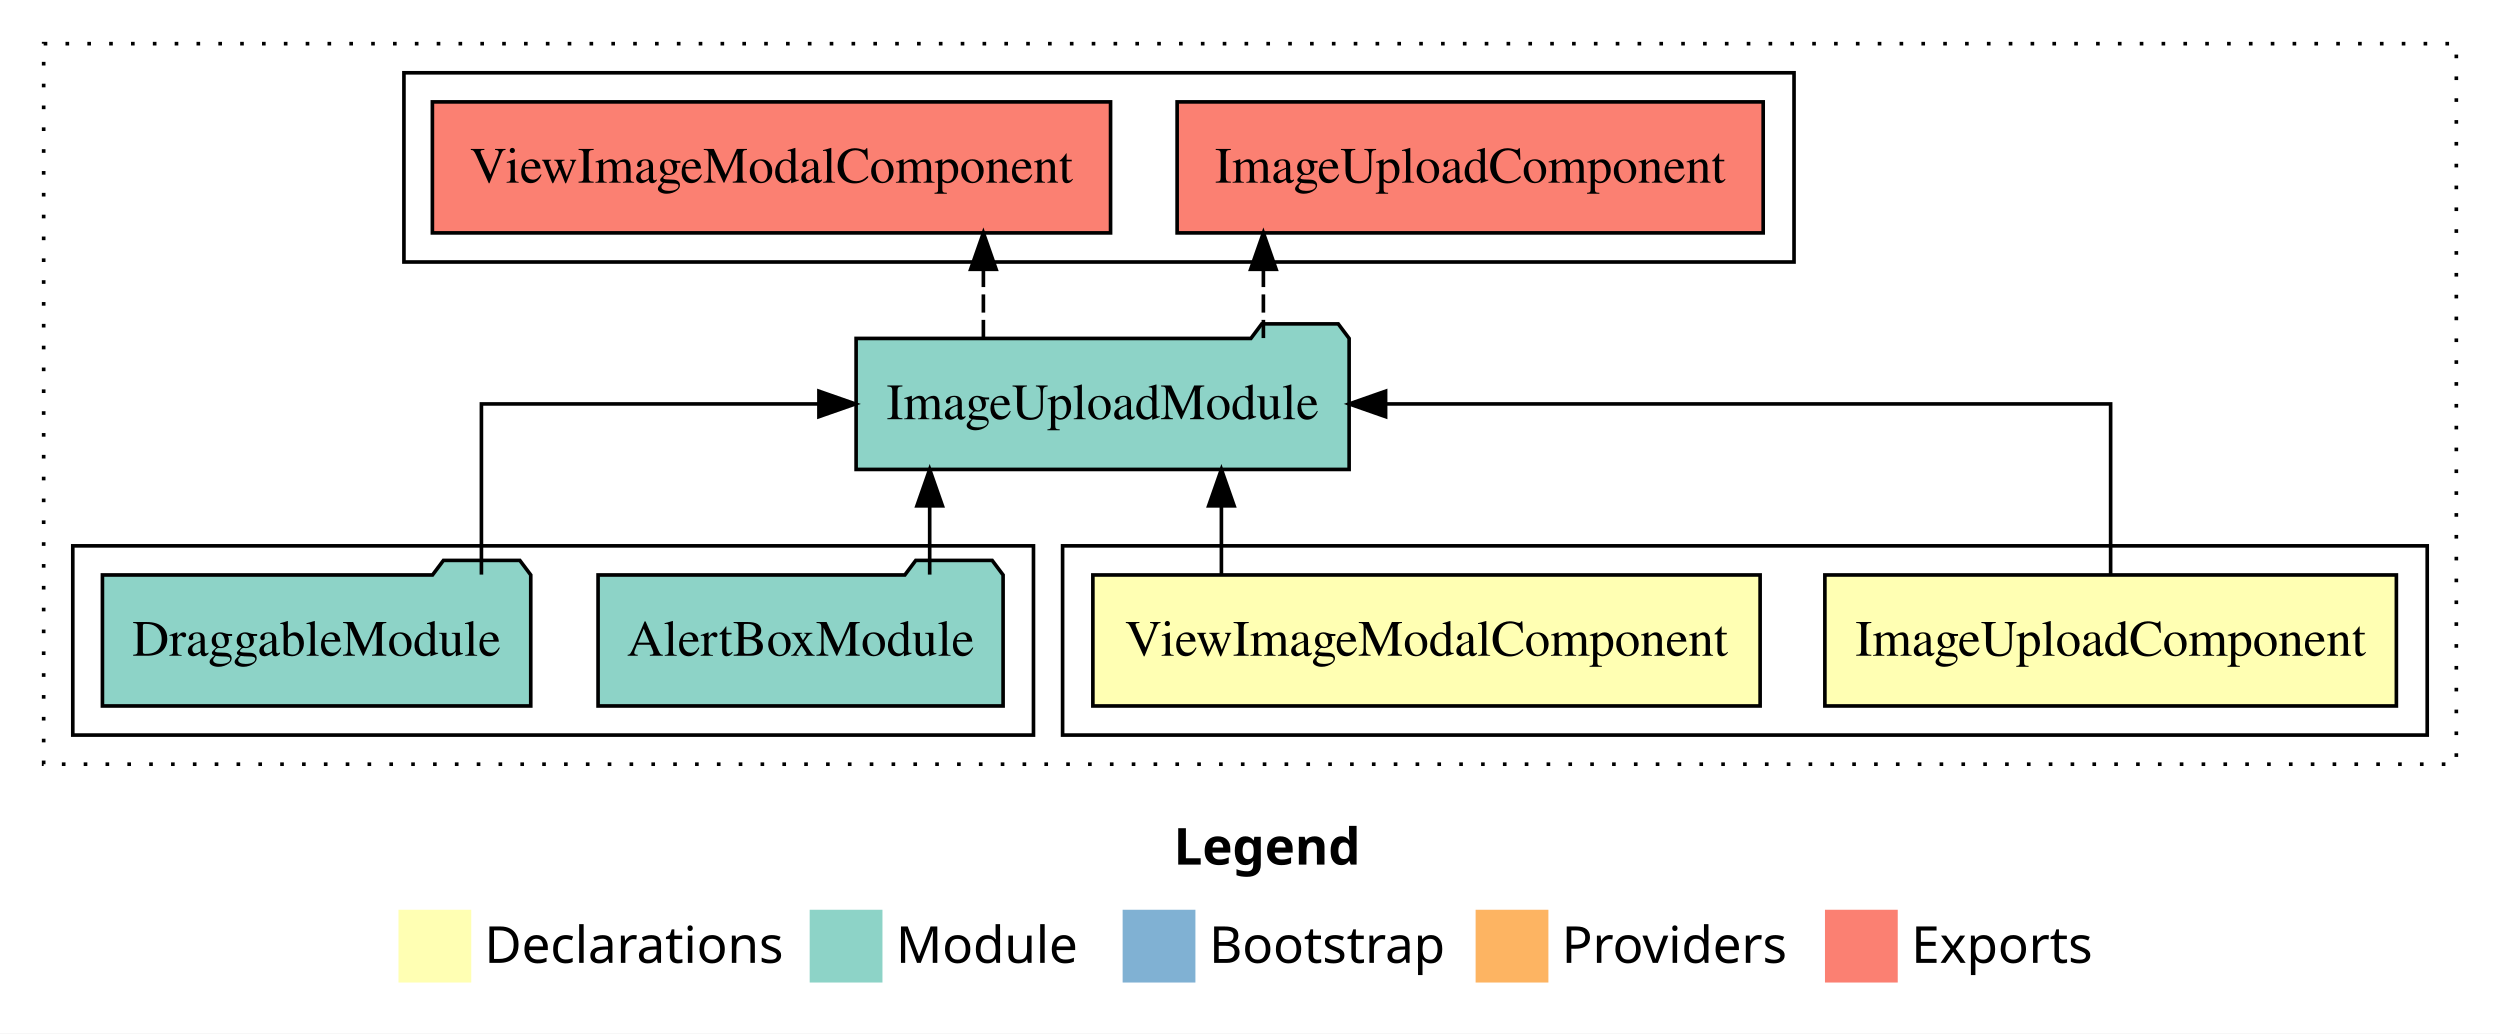
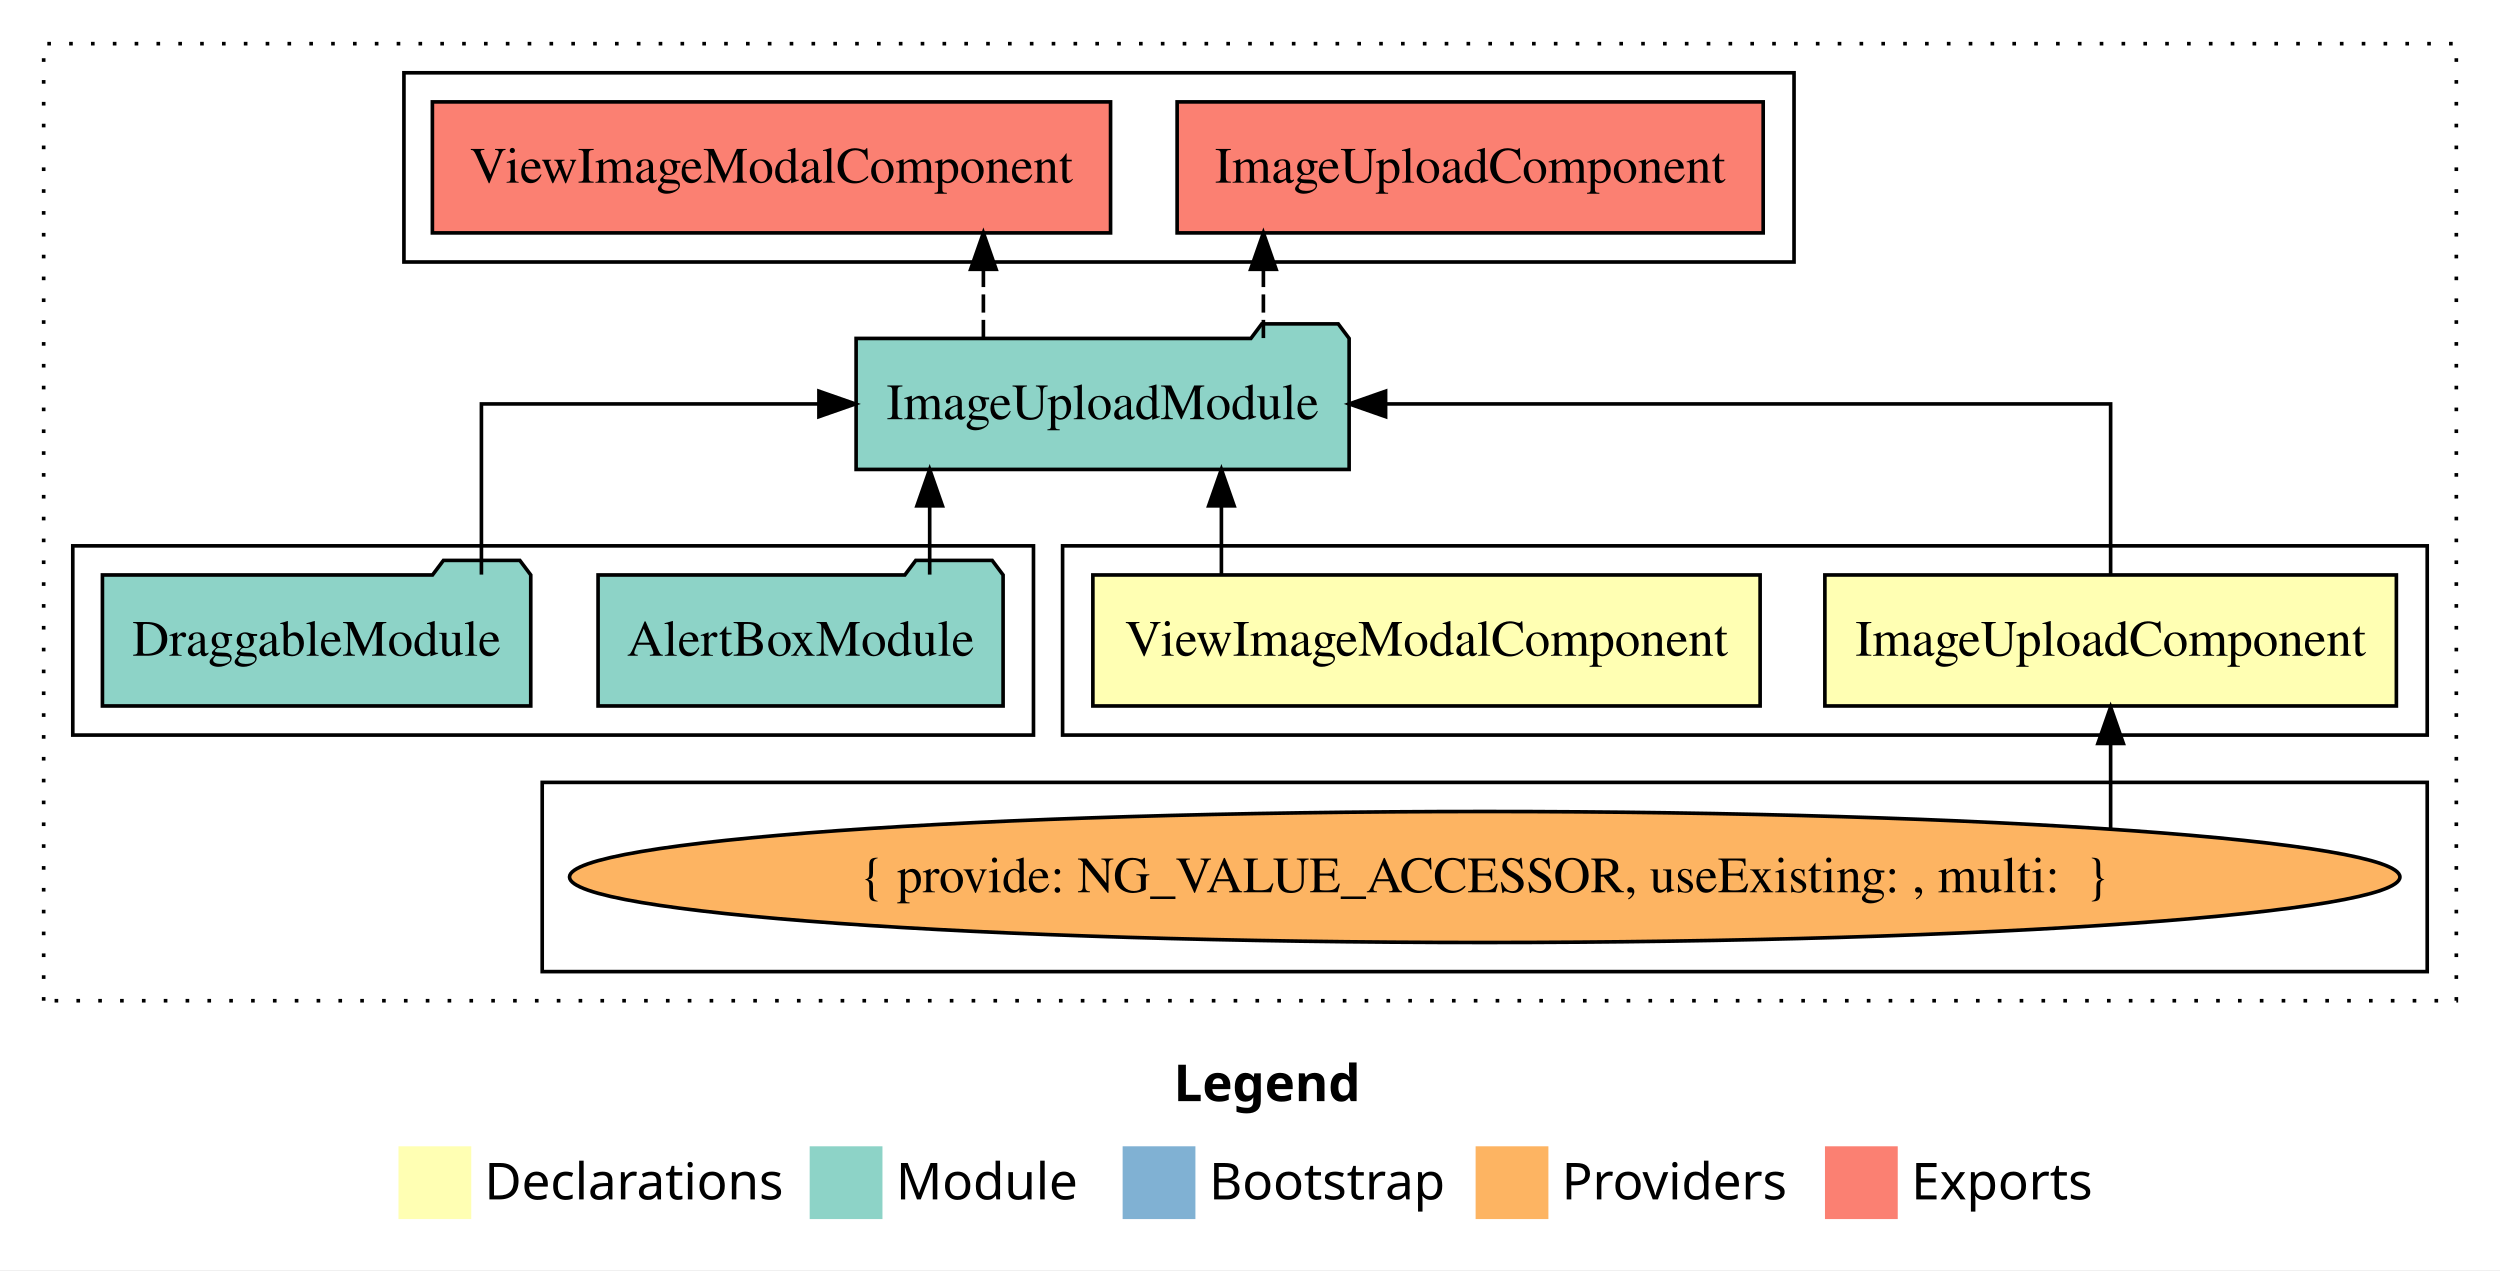
- <svg xmlns="http://www.w3.org/2000/svg" width="687pt" height="284pt" viewBox="0.00 0.00 687.00 284.00">
-   <g id="graph0" class="graph" transform="scale(1 1) rotate(0) translate(4 280)">
-     <polygon fill="#ffffff" stroke="transparent" points="-4,4 -4,-280 683,-280 683,4 -4,4" />
+ <svg xmlns="http://www.w3.org/2000/svg" width="687pt" height="349pt" viewBox="0.00 0.00 687.00 349.00">
+   <g id="graph0" class="graph" transform="scale(1 1) rotate(0) translate(4 345)">
+     <polygon fill="#ffffff" stroke="transparent" points="-4,4 -4,-345 683,-345 683,4 -4,4" />
    <text text-anchor="start" x="318.509" y="-42.4" font-family="sans-serif" font-weight="bold" font-size="14.00" fill="#000000">Legend</text>
    <polygon fill="#ffffb3" stroke="transparent" points="105.5,-10 105.5,-30 125.5,-30 125.5,-10 105.5,-10" />
    <text text-anchor="start" x="129.129" y="-15.4" font-family="sans-serif" font-size="14.00" fill="#000000">  Declarations</text>
    <polygon fill="#8dd3c7" stroke="transparent" points="218.5,-10 218.5,-30 238.5,-30 238.5,-10 218.5,-10" />
    <text text-anchor="start" x="242.225" y="-15.4" font-family="sans-serif" font-size="14.00" fill="#000000">  Module</text>
    <polygon fill="#80b1d3" stroke="transparent" points="304.5,-10 304.5,-30 324.5,-30 324.5,-10 304.5,-10" />
    <text text-anchor="start" x="328.281" y="-15.4" font-family="sans-serif" font-size="14.00" fill="#000000">  Bootstrap</text>
    <polygon fill="#fdb462" stroke="transparent" points="401.5,-10 401.5,-30 421.5,-30 421.5,-10 401.5,-10" />
    <text text-anchor="start" x="425.173" y="-15.4" font-family="sans-serif" font-size="14.00" fill="#000000">  Providers</text>
    <polygon fill="#fb8072" stroke="transparent" points="497.5,-10 497.5,-30 517.5,-30 517.5,-10 497.5,-10" />
    <text text-anchor="start" x="521.226" y="-15.4" font-family="sans-serif" font-size="14.00" fill="#000000">  Exports</text>
    <g id="clust1" class="cluster">
-       <polygon fill="none" stroke="#000000" stroke-dasharray="1,5" points="8,-70 8,-268 671,-268 671,-70 8,-70" />
+       <polygon fill="none" stroke="#000000" stroke-dasharray="1,5" points="8,-70 8,-333 671,-333 671,-70 8,-70" />
    </g>
    <g id="clust2" class="cluster">
-       <polygon fill="none" stroke="#000000" points="288,-78 288,-130 663,-130 663,-78 288,-78" />
+       <polygon fill="none" stroke="#000000" points="288,-143 288,-195 663,-195 663,-143 288,-143" />
+     </g>
+     <g id="clust3" class="cluster">
+       <polygon fill="none" stroke="#000000" points="145,-78 145,-130 663,-130 663,-78 145,-78" />
    </g>
    <g id="clust5" class="cluster">
-       <polygon fill="none" stroke="#000000" points="16,-78 16,-130 280,-130 280,-78 16,-78" />
+       <polygon fill="none" stroke="#000000" points="16,-143 16,-195 280,-195 280,-143 16,-143" />
    </g>
    <g id="clust6" class="cluster">
-       <polygon fill="none" stroke="#000000" points="107,-208 107,-260 489,-260 489,-208 107,-208" />
+       <polygon fill="none" stroke="#000000" points="107,-273 107,-325 489,-325 489,-273 107,-273" />
    </g>
    <g id="node1" class="node">
-       <polygon fill="#ffffb3" stroke="#000000" points="654.525,-122 497.475,-122 497.475,-86 654.525,-86 654.525,-122" />
-       <text text-anchor="middle" x="576" y="-99.8" font-family="Times,serif" font-size="14.00" fill="#000000">ImageUploadComponent</text>
+       <polygon fill="#ffffb3" stroke="#000000" points="654.525,-187 497.475,-187 497.475,-151 654.525,-151 654.525,-187" />
+       <text text-anchor="middle" x="576" y="-164.8" font-family="Times,serif" font-size="14.00" fill="#000000">ImageUploadComponent</text>
    </g>
    <g id="node3" class="node">
-       <polygon fill="#8dd3c7" stroke="#000000" points="366.742,-187 363.742,-191 342.742,-191 339.742,-187 231.258,-187 231.258,-151 366.742,-151 366.742,-187" />
-       <text text-anchor="middle" x="299" y="-164.8" font-family="Times,serif" font-size="14.00" fill="#000000">ImageUploadModule</text>
+       <polygon fill="#8dd3c7" stroke="#000000" points="366.742,-252 363.742,-256 342.742,-256 339.742,-252 231.258,-252 231.258,-216 366.742,-216 366.742,-252" />
+       <text text-anchor="middle" x="299" y="-229.8" font-family="Times,serif" font-size="14.00" fill="#000000">ImageUploadModule</text>
    </g>
    <g id="edge1" class="edge">
-       <path fill="none" stroke="#000000" d="M576,-122.106C576,-141.339 576,-169 576,-169 576,-169 376.762,-169 376.762,-169" />
-       <polygon fill="#000000" stroke="#000000" points="376.762,-165.5 366.762,-169 376.762,-172.5 376.762,-165.5" />
+       <path fill="none" stroke="#000000" d="M576,-187.106C576,-206.339 576,-234 576,-234 576,-234 376.762,-234 376.762,-234" />
+       <polygon fill="#000000" stroke="#000000" points="376.762,-230.5 366.762,-234 376.762,-237.5 376.762,-230.5" />
    </g>
    <g id="node2" class="node">
-       <polygon fill="#ffffb3" stroke="#000000" points="479.681,-122 296.319,-122 296.319,-86 479.681,-86 479.681,-122" />
-       <text text-anchor="middle" x="388" y="-99.8" font-family="Times,serif" font-size="14.00" fill="#000000">ViewImageModalComponent</text>
+       <polygon fill="#ffffb3" stroke="#000000" points="479.681,-187 296.319,-187 296.319,-151 479.681,-151 479.681,-187" />
+       <text text-anchor="middle" x="388" y="-164.8" font-family="Times,serif" font-size="14.00" fill="#000000">ViewImageModalComponent</text>
+     </g>
+     <g id="edge3" class="edge">
+       <path fill="none" stroke="#000000" d="M331.64,-187.106C331.64,-187.106 331.64,-205.991 331.64,-205.991" />
+       <polygon fill="#000000" stroke="#000000" points="328.14,-205.991 331.64,-215.991 335.14,-205.991 328.14,-205.991" />
+     </g>
+     <g id="node7" class="node">
+       <polygon fill="#fb8072" stroke="#000000" points="480.525,-317 319.475,-317 319.475,-281 480.525,-281 480.525,-317" />
+       <text text-anchor="middle" x="400" y="-294.8" font-family="Times,serif" font-size="14.00" fill="#000000">ImageUploadComponent </text>
+     </g>
+     <g id="edge6" class="edge">
+       <path fill="none" stroke="#000000" stroke-dasharray="5,2" d="M343.179,-252.106C343.179,-252.106 343.179,-270.991 343.179,-270.991" />
+       <polygon fill="#000000" stroke="#000000" points="339.679,-270.991 343.179,-280.991 346.679,-270.991 339.679,-270.991" />
+     </g>
+     <g id="node8" class="node">
+       <polygon fill="#fb8072" stroke="#000000" points="301.181,-317 114.819,-317 114.819,-281 301.181,-281 301.181,-317" />
+       <text text-anchor="middle" x="208" y="-294.8" font-family="Times,serif" font-size="14.00" fill="#000000">ViewImageModalComponent </text>
+     </g>
+     <g id="edge7" class="edge">
+       <path fill="none" stroke="#000000" stroke-dasharray="5,2" d="M266.235,-252.106C266.235,-252.106 266.235,-270.991 266.235,-270.991" />
+       <polygon fill="#000000" stroke="#000000" points="262.735,-270.991 266.235,-280.991 269.735,-270.991 262.735,-270.991" />
+     </g>
+     <g id="node4" class="node">
+       <ellipse fill="#fdb462" stroke="#000000" cx="404" cy="-104" rx="251.499" ry="18" />
+       <text text-anchor="middle" x="404" y="-99.8" font-family="Times,serif" font-size="14.00" fill="#000000">{ provide: NG_VALUE_ACCESSOR, useExisting: , multi:  }</text>
    </g>
    <g id="edge2" class="edge">
-       <path fill="none" stroke="#000000" d="M331.64,-122.106C331.64,-122.106 331.64,-140.991 331.64,-140.991" />
-       <polygon fill="#000000" stroke="#000000" points="328.14,-140.991 331.64,-150.991 335.14,-140.991 328.14,-140.991" />
+       <path fill="none" stroke="#000000" d="M576,-117.154C576,-117.154 576,-140.694 576,-140.694" />
+       <polygon fill="#000000" stroke="#000000" points="572.5,-140.694 576,-150.694 579.5,-140.694 572.5,-140.694" />
+     </g>
+     <g id="node5" class="node">
+       <polygon fill="#8dd3c7" stroke="#000000" points="271.65,-187 268.65,-191 247.65,-191 244.65,-187 160.35,-187 160.35,-151 271.65,-151 271.65,-187" />
+       <text text-anchor="middle" x="216" y="-164.8" font-family="Times,serif" font-size="14.00" fill="#000000">AlertBoxModule</text>
+     </g>
+     <g id="edge4" class="edge">
+       <path fill="none" stroke="#000000" d="M251.477,-187.106C251.477,-187.106 251.477,-205.991 251.477,-205.991" />
+       <polygon fill="#000000" stroke="#000000" points="247.977,-205.991 251.477,-215.991 254.977,-205.991 247.977,-205.991" />
    </g>
    <g id="node6" class="node">
-       <polygon fill="#fb8072" stroke="#000000" points="480.525,-252 319.475,-252 319.475,-216 480.525,-216 480.525,-252" />
-       <text text-anchor="middle" x="400" y="-229.8" font-family="Times,serif" font-size="14.00" fill="#000000">ImageUploadComponent </text>
+       <polygon fill="#8dd3c7" stroke="#000000" points="141.851,-187 138.851,-191 117.852,-191 114.852,-187 24.148,-187 24.148,-151 141.851,-151 141.851,-187" />
+       <text text-anchor="middle" x="83" y="-164.8" font-family="Times,serif" font-size="14.00" fill="#000000">DraggableModule</text>
    </g>
    <g id="edge5" class="edge">
-       <path fill="none" stroke="#000000" stroke-dasharray="5,2" d="M343.179,-187.106C343.179,-187.106 343.179,-205.991 343.179,-205.991" />
-       <polygon fill="#000000" stroke="#000000" points="339.679,-205.991 343.179,-215.991 346.679,-205.991 339.679,-205.991" />
-     </g>
-     <g id="node7" class="node">
-       <polygon fill="#fb8072" stroke="#000000" points="301.181,-252 114.819,-252 114.819,-216 301.181,-216 301.181,-252" />
-       <text text-anchor="middle" x="208" y="-229.8" font-family="Times,serif" font-size="14.00" fill="#000000">ViewImageModalComponent </text>
-     </g>
-     <g id="edge6" class="edge">
-       <path fill="none" stroke="#000000" stroke-dasharray="5,2" d="M266.235,-187.106C266.235,-187.106 266.235,-205.991 266.235,-205.991" />
-       <polygon fill="#000000" stroke="#000000" points="262.735,-205.991 266.235,-215.991 269.735,-205.991 262.735,-205.991" />
-     </g>
-     <g id="node4" class="node">
-       <polygon fill="#8dd3c7" stroke="#000000" points="271.65,-122 268.65,-126 247.65,-126 244.65,-122 160.35,-122 160.35,-86 271.65,-86 271.65,-122" />
-       <text text-anchor="middle" x="216" y="-99.8" font-family="Times,serif" font-size="14.00" fill="#000000">AlertBoxModule</text>
-     </g>
-     <g id="edge3" class="edge">
-       <path fill="none" stroke="#000000" d="M251.477,-122.106C251.477,-122.106 251.477,-140.991 251.477,-140.991" />
-       <polygon fill="#000000" stroke="#000000" points="247.977,-140.991 251.477,-150.991 254.977,-140.991 247.977,-140.991" />
-     </g>
-     <g id="node5" class="node">
-       <polygon fill="#8dd3c7" stroke="#000000" points="141.851,-122 138.851,-126 117.852,-126 114.852,-122 24.148,-122 24.148,-86 141.851,-86 141.851,-122" />
-       <text text-anchor="middle" x="83" y="-99.8" font-family="Times,serif" font-size="14.00" fill="#000000">DraggableModule</text>
-     </g>
-     <g id="edge4" class="edge">
-       <path fill="none" stroke="#000000" d="M128.293,-122.106C128.293,-141.339 128.293,-169 128.293,-169 128.293,-169 221.041,-169 221.041,-169" />
-       <polygon fill="#000000" stroke="#000000" points="221.041,-172.5 231.041,-169 221.041,-165.5 221.041,-172.5" />
+       <path fill="none" stroke="#000000" d="M128.293,-187.106C128.293,-206.339 128.293,-234 128.293,-234 128.293,-234 221.041,-234 221.041,-234" />
+       <polygon fill="#000000" stroke="#000000" points="221.041,-237.5 231.041,-234 221.041,-230.5 221.041,-237.5" />
    </g>
  </g>
</svg>
